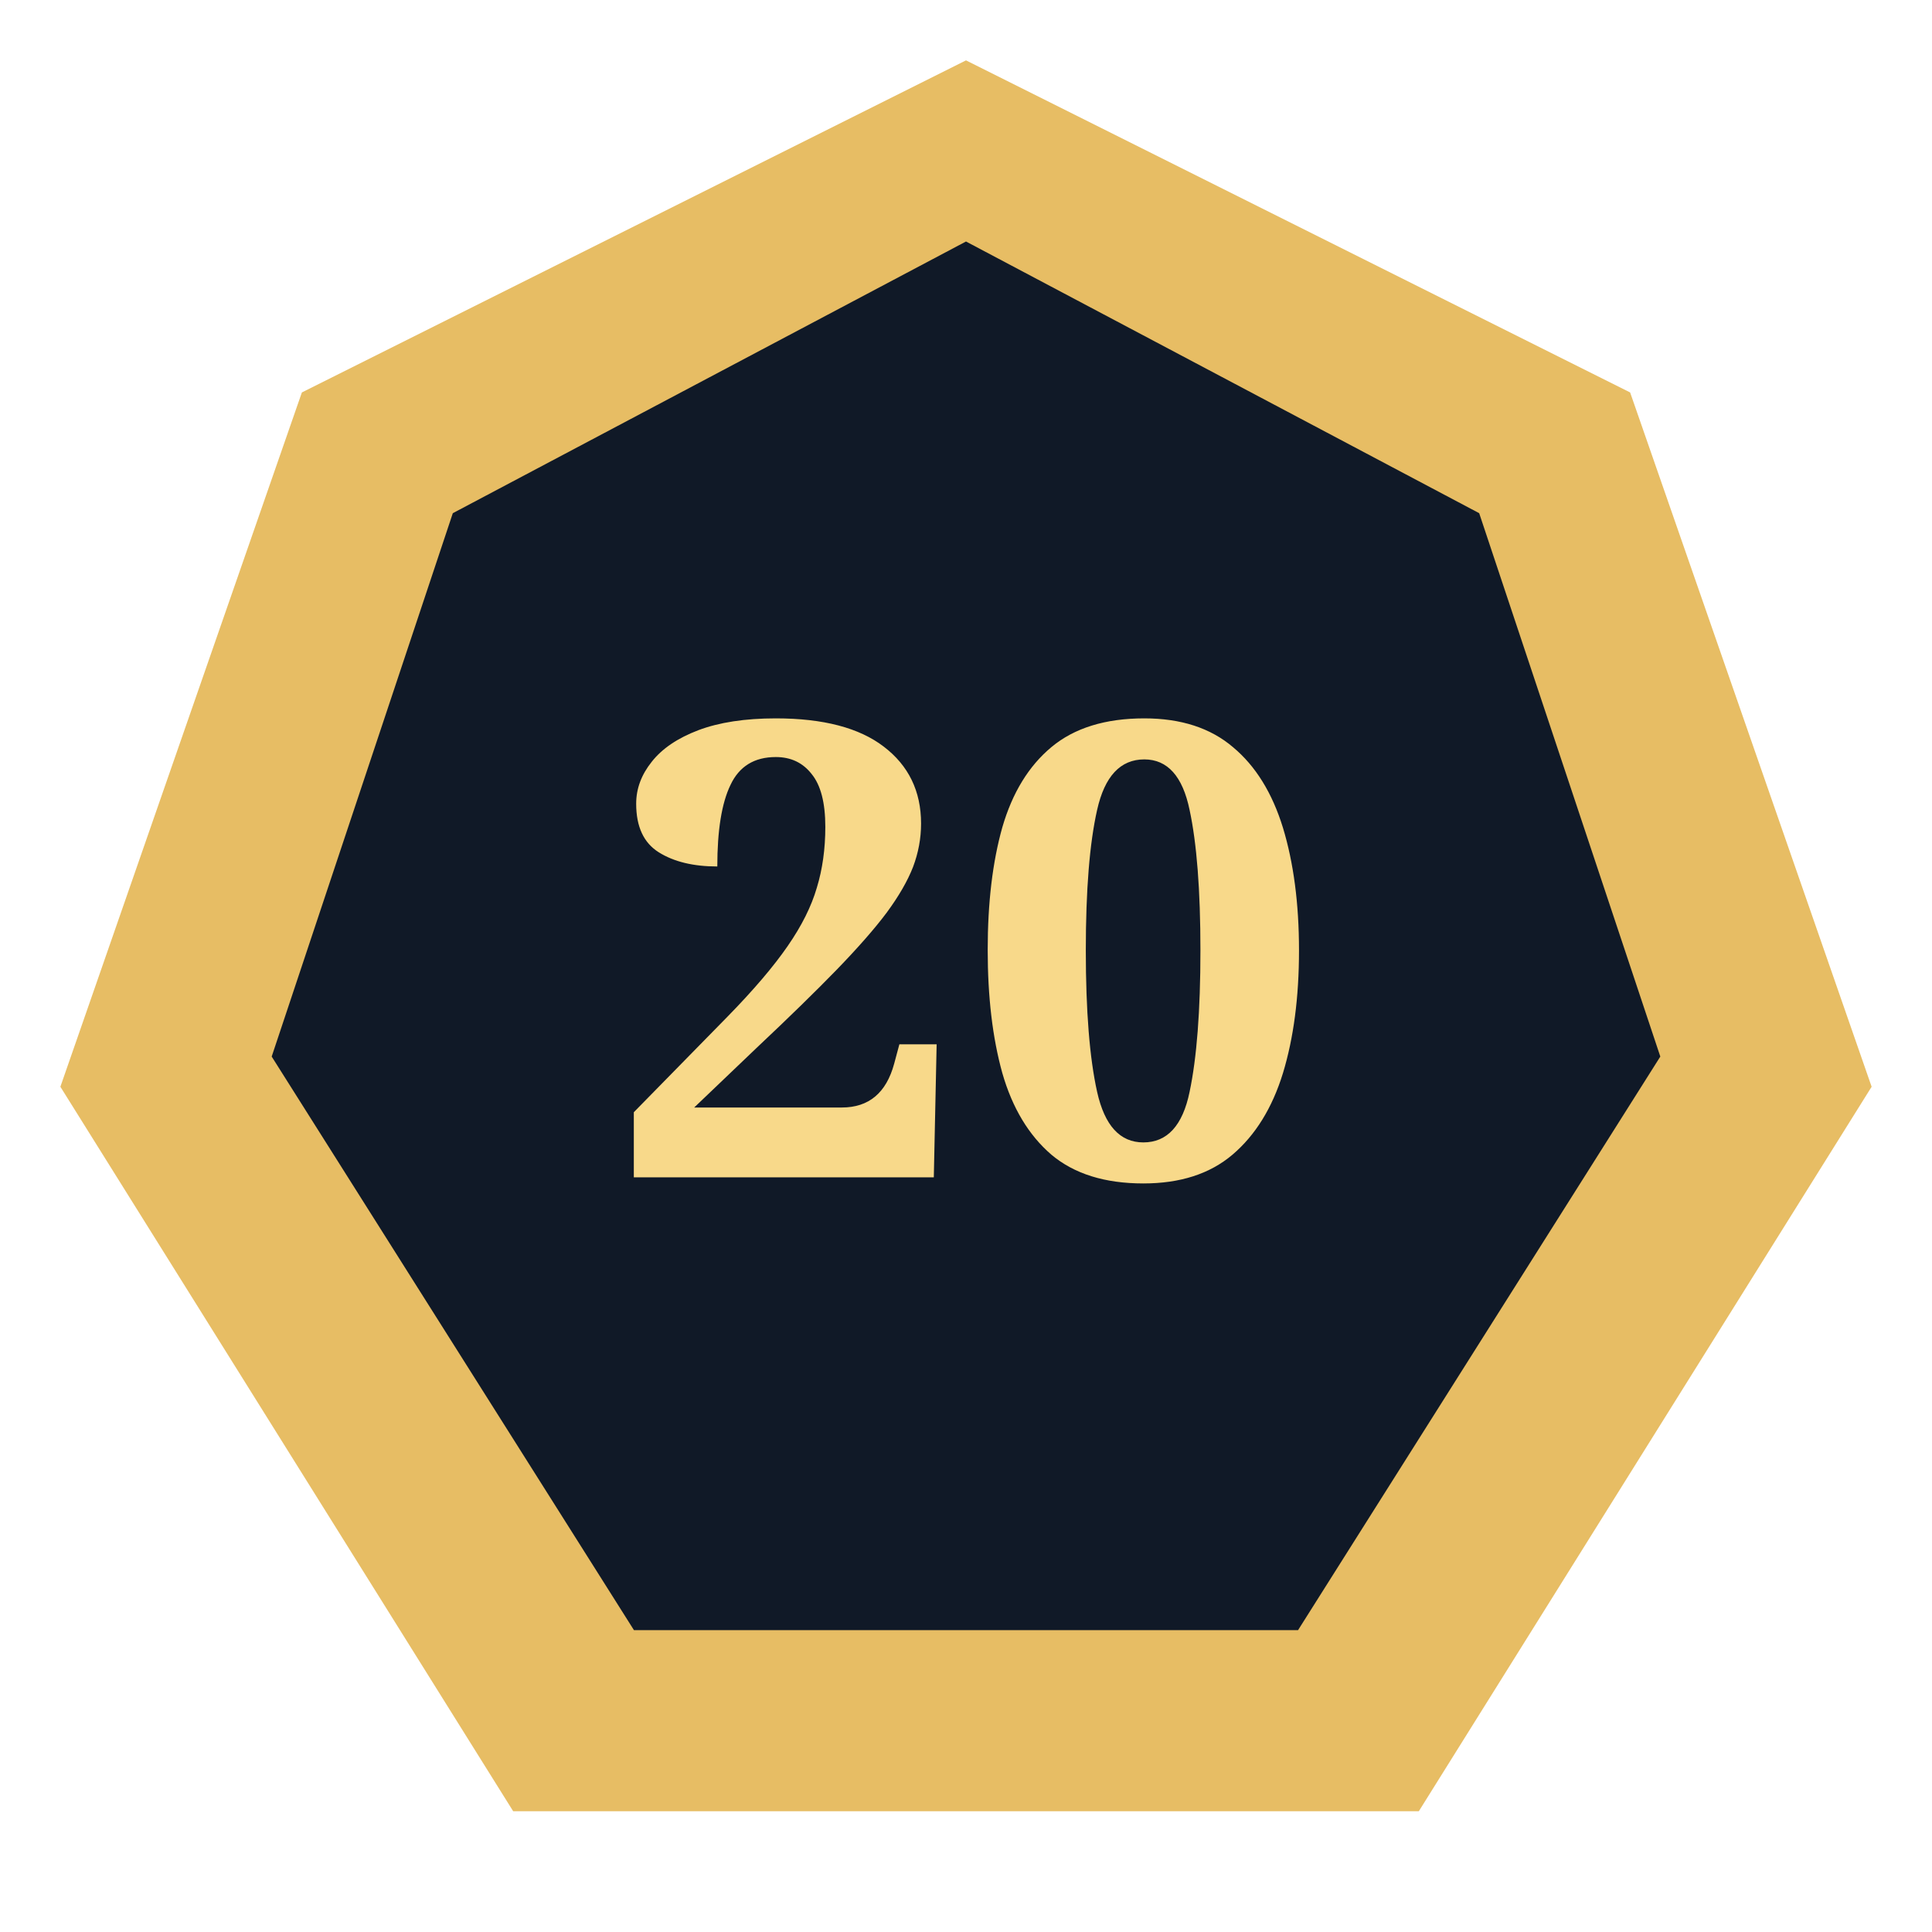
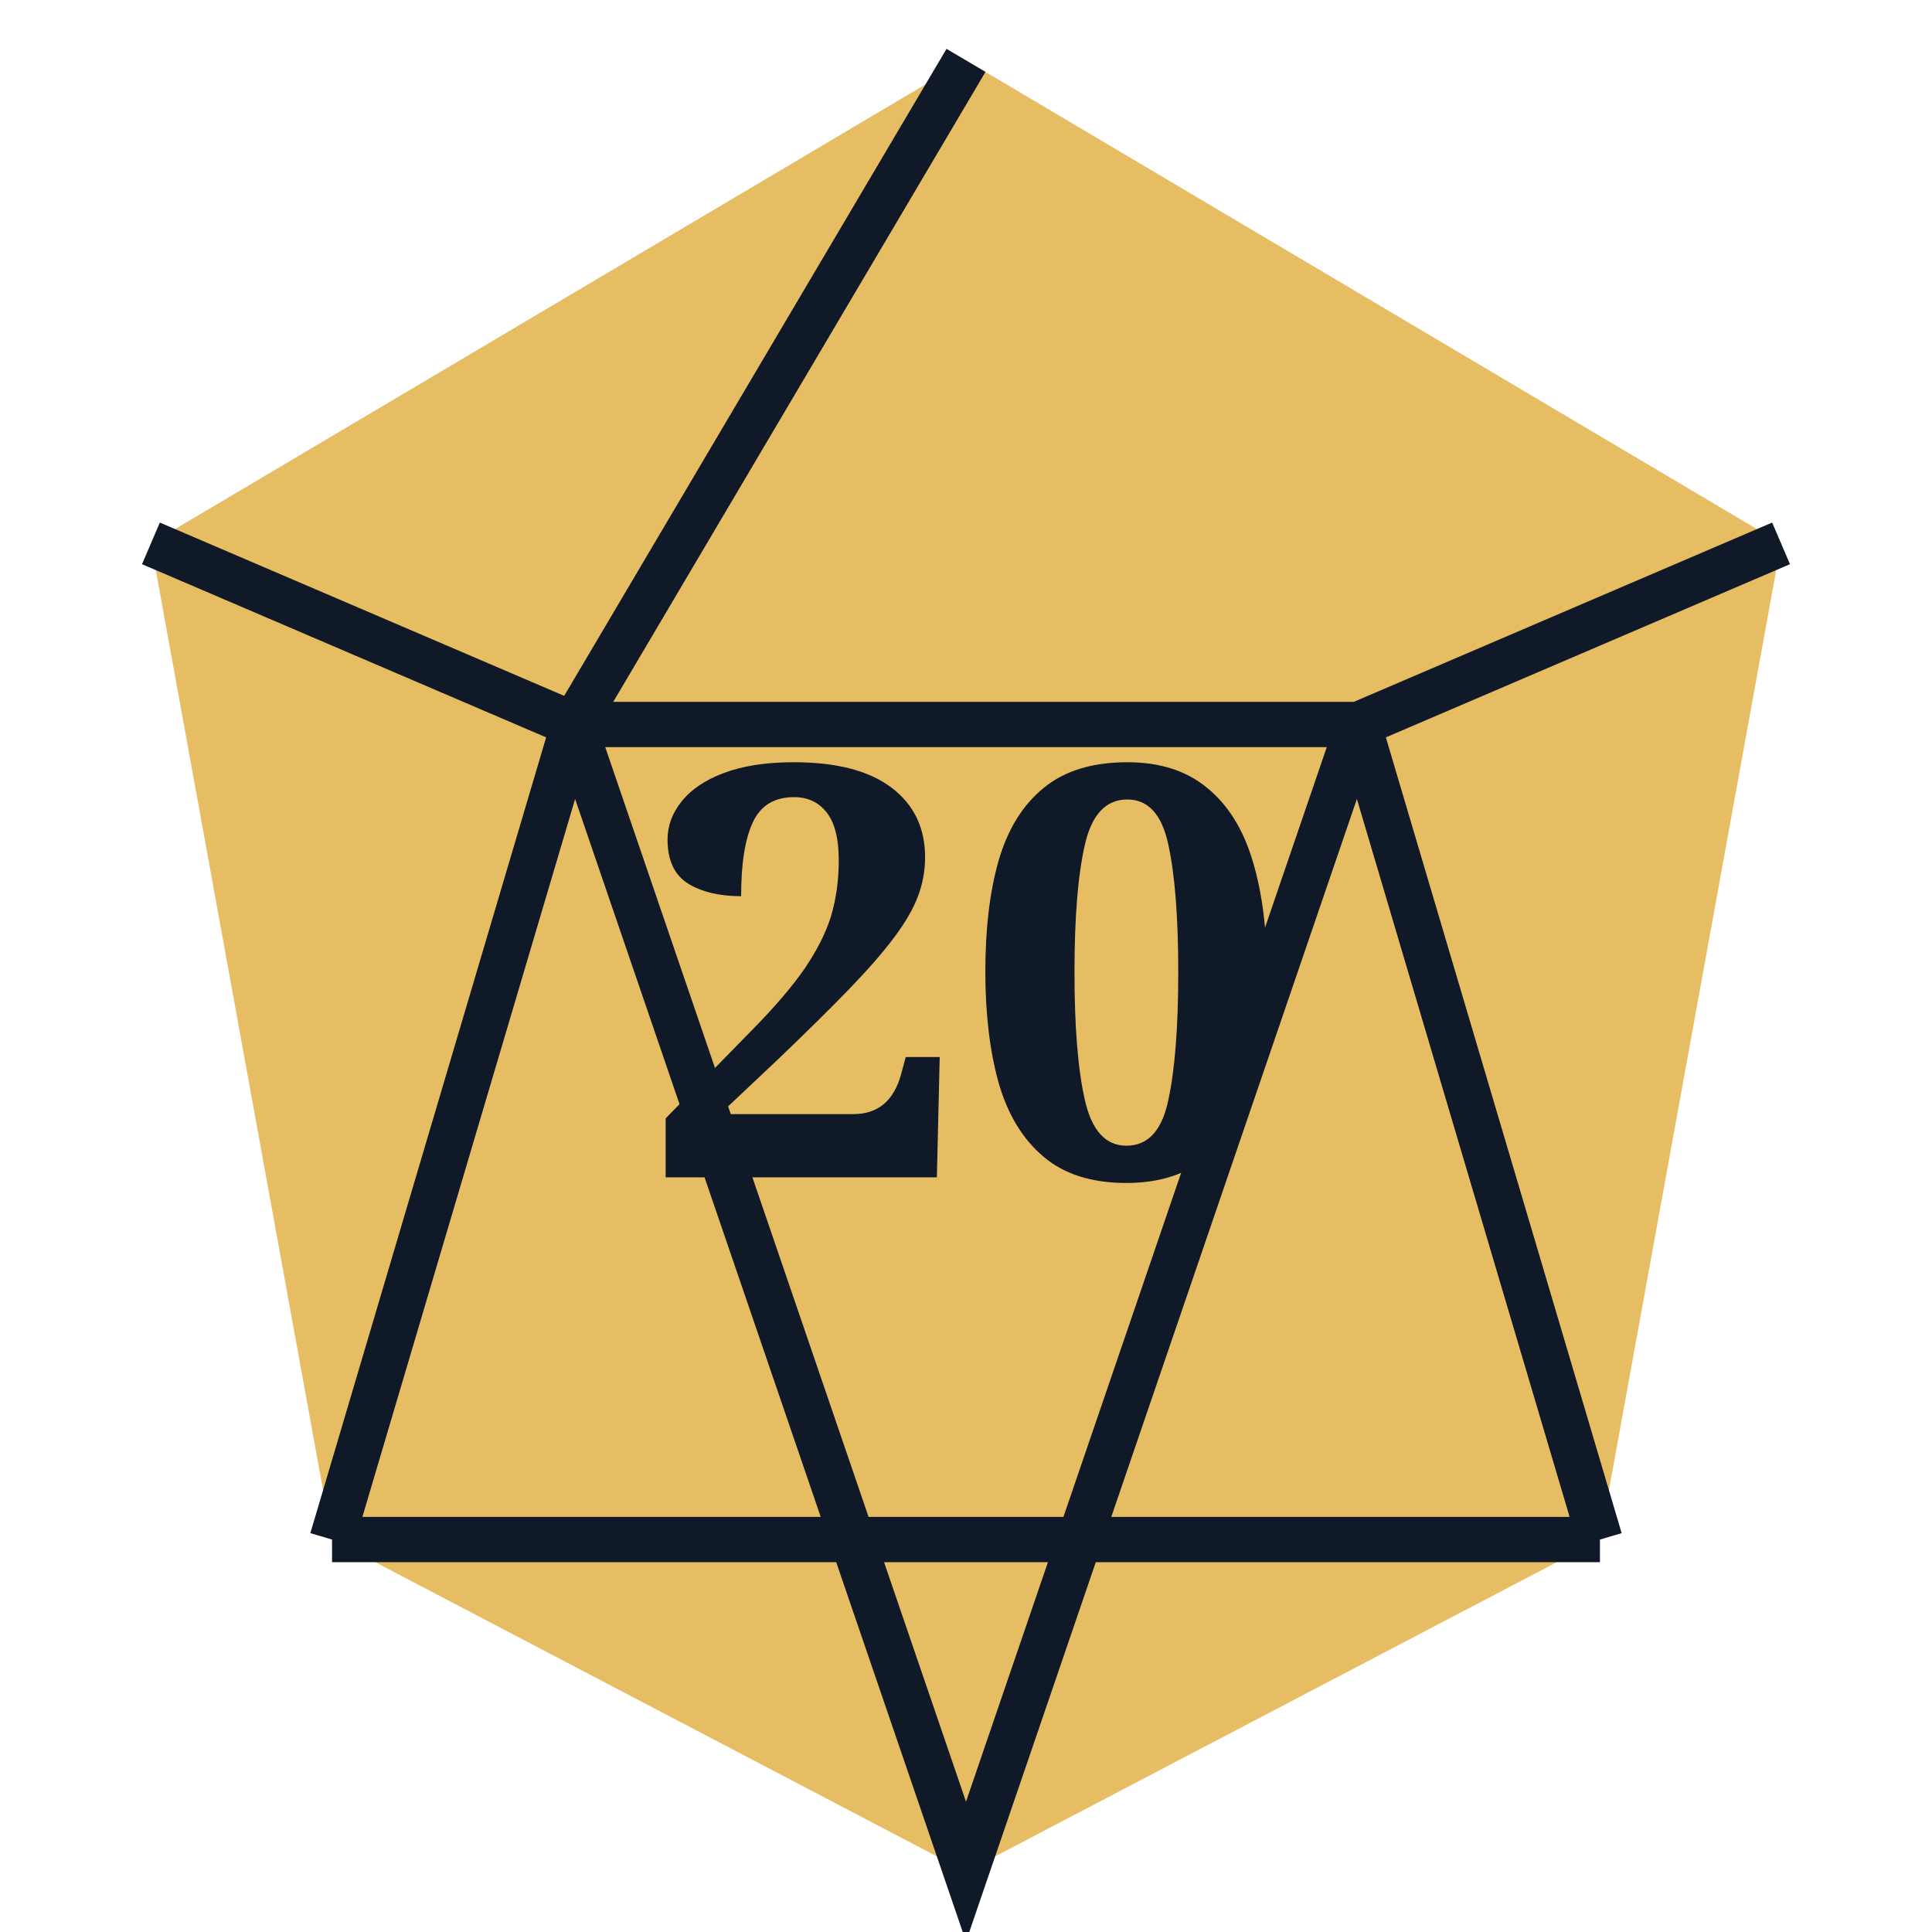
<svg xmlns="http://www.w3.org/2000/svg" viewBox="0 0 64 64">
-   <path fill="#e7bd64" d="M32 2 54 13l8 23-15 24H17L2 36l8-23z" />
-   <path fill="#101927" d="m32 8 17 9 6 18-12 19H21L9 35l6-18z" />
-   <text x="32" y="39" fill="#f8d98a" font-family="Georgia,serif" font-size="21" font-weight="700" text-anchor="middle">20</text>
+   <path fill="#e7bd64" d="M32 2 59 18 53 51 32 62 11 51 5 18Z" />
+   <path fill="none" stroke="#101927" stroke-width="1.5" d="M32 2 19 24 5 18m14 6 13 38 13-38m0 0 14-6M19 24h26M11 51l8-27m34 27-8-27M11 51h42" />
+   <text x="32" y="39" fill="#101927" font-family="Georgia,serif" font-size="19" font-weight="700" text-anchor="middle">20</text>
</svg>
